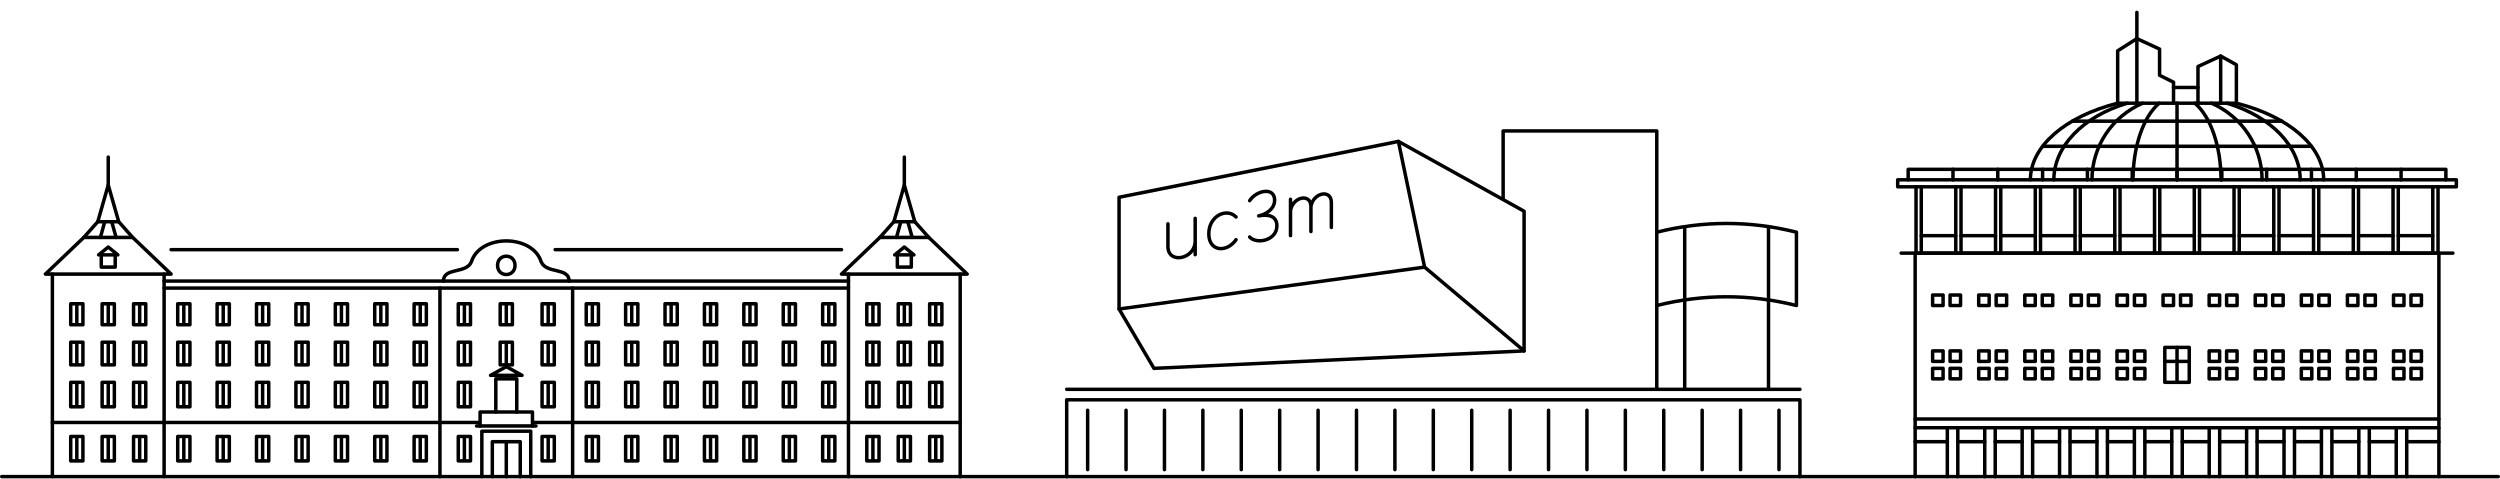
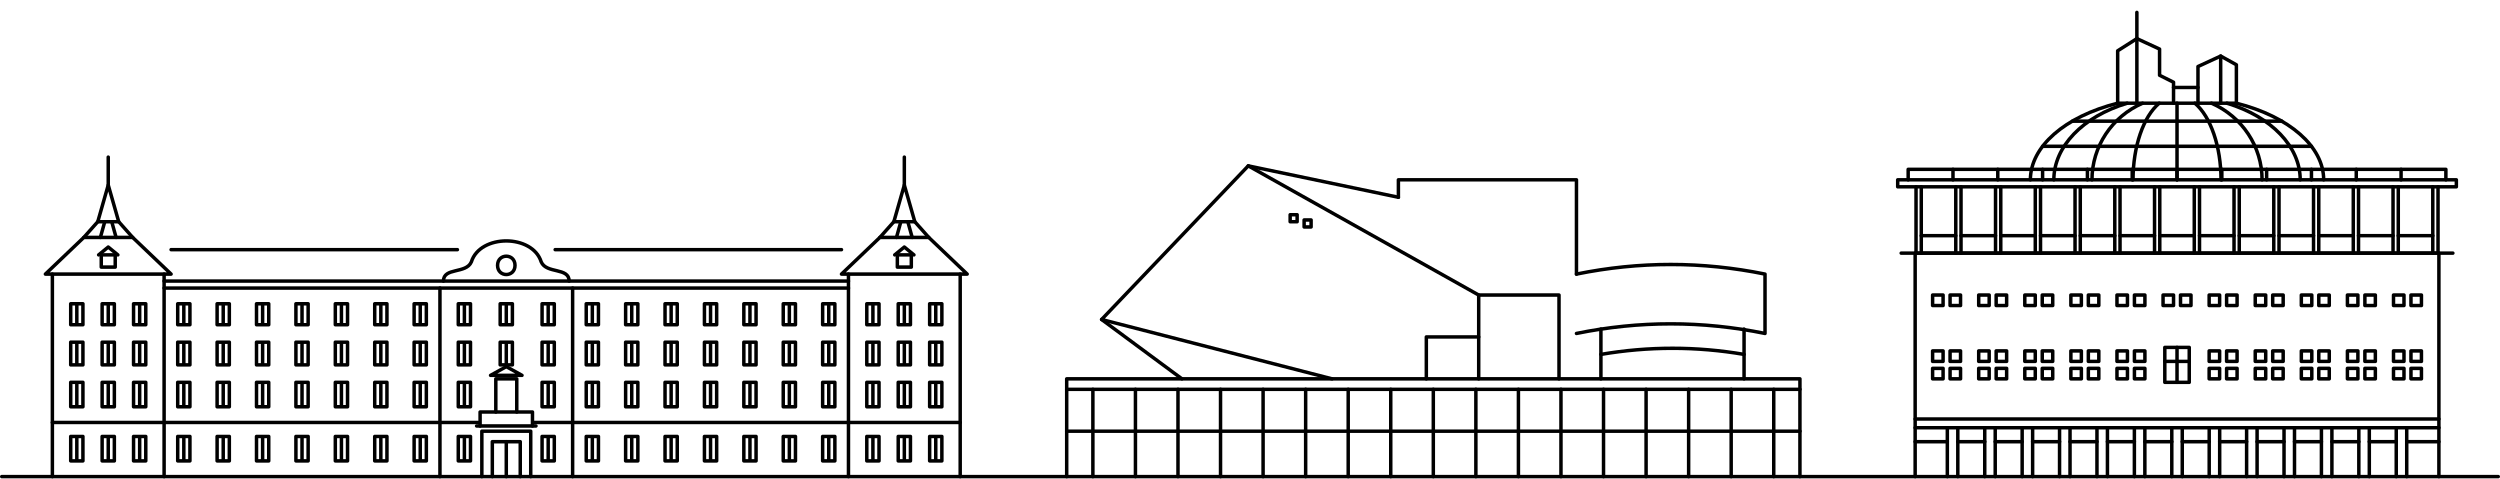
<svg xmlns="http://www.w3.org/2000/svg" fill="none" stroke="currentColor" stroke-linecap="round" stroke-linejoin="round" stroke-width="2" viewBox="-1 -1 1432 274">
  <path d="M29 272V156h-4l22-21h28l22 21h-4v116" />
  <path d="M29 156h64" />
  <path d="m47 135 8-9 6-21 6 21 8 9" />
  <path d="M55 126h12" />
  <path d="m56.5 135 2.5-9m6.5 9-2.5-9" />
  <path d="M61 105V89" />
  <path d="M57 152v-7h8v7Z" />
  <path d="m55.5 145 5.5-4.5 5.5 4.5" />
  <path d="M485 272V156h-4l22-21h28l22 21h-4v116" />
  <path d="M485 156h64" />
  <path d="m503 135 8-9 6-21 6 21 8 9" />
  <path d="M511 126h12" />
  <path d="m512.5 135 2.5-9m6.5 9-2.5-9" />
  <path d="M517 105V89" />
  <path d="M513 152v-7h8v7Z" />
  <path d="m511.5 145 5.5-4.5 5.5 4.5" />
  <path d="M93 160h392" />
  <path d="M93 164h392" />
  <path d="M97 142h164" />
  <path d="M317 142h164" />
  <path d="M251 164v108" />
  <path d="M327 164v108" />
  <path d="M253 160c0-8 13-4 16-11 5-16 35-16 40 0 3 7 16 3 16 11" />
  <path d="M284 151c0 7 10 7 10 0s-10-7-10 0" />
  <path d="M29 241h244" />
  <path d="M305 241h244" />
  <path d="M39.5 263v-14h7v14Zm3.5 0v-14m14.5 14v-14h7v14Zm3.5 0v-14m14.5 14v-14h7v14Zm3.5 0v-14m21.79 14v-14h7v14Zm3.5 0v-14m19.07 14v-14h7v14Zm3.5 0v-14m19.07 14v-14h7v14Zm3.5 0v-14m19.07 14v-14h7v14Zm3.5 0v-14m19.07 14v-14h7v14Zm3.5 0v-14m19.07 14v-14h7v14Zm3.5 0v-14m19.07 14v-14h7v14Zm3.5 0v-14m21.79 14v-14h7v14Zm3.5 0v-14m44.5 14v-14h7v14Zm3.5 0v-14m21.79 14v-14h7v14Zm3.5 0v-14m19.07 14v-14h7v14Zm3.5 0v-14m19.07 14v-14h7v14Zm3.5 0v-14m19.07 14v-14h7v14Zm3.5 0v-14m19.07 14v-14h7v14Zm3.5 0v-14m19.07 14v-14h7v14Zm3.5 0v-14m19.07 14v-14h7v14Zm3.5 0v-14m21.79 14v-14h7v14Zm3.5 0v-14m14.5 14v-14h7v14Zm3.5 0v-14m14.5 14v-14h7v14Zm3.5 0v-14" />
  <path d="M39.5 232v-14h7v14Zm3.5 0v-14m14.5 14v-14h7v14Zm3.5 0v-14m14.5 14v-14h7v14Zm3.5 0v-14m21.79 14v-14h7v14Zm3.5 0v-14m19.07 14v-14h7v14Zm3.5 0v-14m19.07 14v-14h7v14Zm3.5 0v-14m19.07 14v-14h7v14Zm3.5 0v-14m19.07 14v-14h7v14Zm3.5 0v-14m19.07 14v-14h7v14Zm3.5 0v-14m19.07 14v-14h7v14Zm3.5 0v-14m21.79 14v-14h7v14Zm3.5 0v-14m44.5 14v-14h7v14Zm3.5 0v-14m21.79 14v-14h7v14Zm3.5 0v-14m19.07 14v-14h7v14Zm3.5 0v-14m19.07 14v-14h7v14Zm3.5 0v-14m19.07 14v-14h7v14Zm3.5 0v-14m19.07 14v-14h7v14Zm3.5 0v-14m19.07 14v-14h7v14Zm3.5 0v-14m19.07 14v-14h7v14Zm3.5 0v-14m21.79 14v-14h7v14Zm3.5 0v-14m14.5 14v-14h7v14Zm3.5 0v-14m14.5 14v-14h7v14Zm3.5 0v-14" />
  <path d="M39.5 208v-13h7v13Zm3.5 0v-13m14.5 13v-13h7v13Zm3.5 0v-13m14.5 13v-13h7v13Zm3.5 0v-13m21.79 13v-13h7v13Zm3.5 0v-13m19.07 13v-13h7v13Zm3.5 0v-13m19.07 13v-13h7v13Zm3.5 0v-13m19.07 13v-13h7v13Zm3.5 0v-13m19.07 13v-13h7v13Zm3.5 0v-13m19.07 13v-13h7v13Zm3.5 0v-13m19.07 13v-13h7v13Zm3.5 0v-13m21.79 13v-13h7v13Zm3.5 0v-13m20.5 13v-13h7v13Zm3.5 0v-13m20.5 13v-13h7v13Zm3.5 0v-13m21.79 13v-13h7v13Zm3.5 0v-13m19.07 13v-13h7v13Zm3.5 0v-13m19.07 13v-13h7v13Zm3.5 0v-13m19.07 13v-13h7v13Zm3.5 0v-13m19.07 13v-13h7v13Zm3.5 0v-13m19.07 13v-13h7v13Zm3.5 0v-13m19.07 13v-13h7v13Zm3.5 0v-13m21.79 13v-13h7v13Zm3.5 0v-13m14.5 13v-13h7v13Zm3.5 0v-13m14.5 13v-13h7v13Zm3.5 0v-13" />
  <path d="M39.5 185v-12h7v12Zm3.5 0v-12m14.5 12v-12h7v12Zm3.5 0v-12m14.5 12v-12h7v12Zm3.5 0v-12m21.79 12v-12h7v12Zm3.5 0v-12m19.07 12v-12h7v12Zm3.5 0v-12m19.07 12v-12h7v12Zm3.5 0v-12m19.07 12v-12h7v12Zm3.5 0v-12m19.07 12v-12h7v12Zm3.5 0v-12m19.07 12v-12h7v12Zm3.5 0v-12m19.07 12v-12h7v12Zm3.5 0v-12m21.79 12v-12h7v12Zm3.5 0v-12m20.5 12v-12h7v12Zm3.5 0v-12m20.5 12v-12h7v12Zm3.5 0v-12m21.79 12v-12h7v12Zm3.5 0v-12m19.07 12v-12h7v12Zm3.5 0v-12m19.07 12v-12h7v12Zm3.5 0v-12m19.07 12v-12h7v12Zm3.5 0v-12m19.07 12v-12h7v12Zm3.5 0v-12m19.07 12v-12h7v12Zm3.5 0v-12m19.07 12v-12h7v12Zm3.5 0v-12m21.79 12v-12h7v12Zm3.5 0v-12m14.5 12v-12h7v12Zm3.5 0v-12m14.5 12v-12h7v12Zm3.5 0v-12" />
  <path d="M275 272v-26h28v26" />
  <path d="M272 243h34" />
  <path d="M281 272v-20h16v20" />
  <path d="M289 272v-20" />
  <path d="M274 243v-8h30v8" />
  <path d="M283 235v-19h12v19" />
  <path d="m280 214 9-5 9 5Z" />
-   <path d="M610 272v-44h420v44" />
+   <path d="M610 272v-56h420v56" />
  <path d="M610 222h420" />
-   <path d="M622 268v-34m22 34v-34m22 34v-34m22 34v-34m22 34v-34m22 34v-34m22 34v-34m22 34v-34m22 34v-34m22 34v-34m22 34v-34m22 34v-34m22 34v-34m22 34v-34m22 34v-34m22 34v-34m22 34v-34m22 34v-34m22 34v-34" />
-   <path d="M640 176v-64l160-32 15 72Z" />
-   <path d="m800 80 72 40v80l-57-48" />
-   <path d="m640 176 20 34 212-10" />
-   <path d="M860 113V74h88v148" />
-   <path d="M948 132q40-10 80 0v42q-40-10-80 0" />
-   <path d="M964 129v93m48-93v93" />
-   <path d="M668 127.2v13c0 10.4 15.6 7.28 15.6-3.12v-13 20.8" />
-   <path d="M707 123.3c-5.2-5.46-15.6-.78-15.6 9.62s10.4 10.92 15.6 3.38" />
-   <path d="M714.8 113.94c3.9-5.98 14.3-8.06 14.3-.26 0 5.2-5.2 8.19-9.1 8.97 5.2-1.04 10.4-.13 10.4 5.72 0 8.45-11.7 10.79-15.6 6.37" />
-   <path d="M738.2 133.96v-20.8 6.5c1.3-8.06 11.7-10.14 11.7-2.34v14.3-14.3c1.3-8.06 11.7-10.14 11.7-2.34v14.3" />
+   <path d="M625 272v-50m24.38 50v-50m24.37 50v-50m24.37 50v-50m24.38 50v-50m24.38 50v-50m24.37 50v-50m24.37 50v-50M820 272v-50m24.38 50v-50m24.37 50v-50m24.37 50v-50m24.38 50v-50m24.38 50v-50m24.37 50v-50m24.37 50v-50m24.38 50v-50" />
+   <path d="M610 246h420" />
+   <path d="m762 216-132-34 84-88 132 74" />
+   <path d="m630 182 46 34" />
+   <path d="m714 94 86 18" />
+   <path d="M738 126h4v-4h-4Zm8 3h4v-4h-4Z" />
+   <path d="M800 112v-10h102v54" />
+   <path d="M846 216v-48h46v48" />
+   <path d="M816 216v-24h30" />
+   <path d="M902 156q54-11 108 0v34q-54-11-108 0" />
+   <path d="M916 187.5V216m82-28.5V216" />
+   <path d="M916 202q41-7 82 0" />
  <path d="M1096 272V144h300v128" />
  <path d="M1114.43 272v-28m6 0v28m15.43 0v-28m6 0v28m15.43 0v-28m6 0v28m15.42 0v-28m6 0v28m15.43 0v-28m6 0v28m15.43 0v-28m6 0v28m15.43 0v-28m6 0v28m15.43 0v-28m6 0v28m15.43 0v-28m6 0v28m15.43 0v-28m6 0v28m15.42 0v-28m6 0v28m15.43 0v-28m6 0v28m15.43 0v-28m6 0v28" />
  <path d="M1096 244h300" />
  <path d="M1096 239h300" />
  <path d="M1096 252h18.43m6 0h15.43m6 0h15.43m6 0h15.42m6 0h15.43m6 0h15.43m6 0H1243m6 0h15.43m6 0h15.43m6 0h15.43m6 0h15.42m6 0h15.43m6 0h15.43m6 0H1396" />
  <path d="M1088 144h316" />
  <path d="M1096.5 144v-38m3 0v38m19.77 0v-38m3 0v38m19.77 0v-38m3 0v38m19.77 0v-38m3 0v38m19.77 0v-38m3 0v38m19.77 0v-38m3 0v38m19.77 0v-38m3 0v38m19.76 0v-38m3 0v38m19.77 0v-38m3 0v38m19.77 0v-38m3 0v38m19.77 0v-38m3 0v38m19.77 0v-38m3 0v38m19.77 0v-38m3 0v38m19.77 0v-38m3 0v38" />
  <path d="M1099.5 134h19.77m3 0h19.77m3 0h19.77m3 0h19.77m3 0h19.77m3 0h19.77m3 0h19.76m3 0h19.77m3 0h19.77m3 0h19.77m3 0h19.77m3 0h19.77m3 0h19.77" />
  <path d="M1086 106h320v-4h-320Z" />
  <path d="M1106 174h6v-6h-6Zm10 0h6v-6h-6Zm16.4 0h6v-6h-6Zm10 0h6v-6h-6Zm16.4 0h6v-6h-6Zm10 0h6v-6h-6Zm16.4 0h6v-6h-6Zm10 0h6v-6h-6Zm16.4 0h6v-6h-6Zm10 0h6v-6h-6Zm16.4 0h6v-6h-6Zm10 0h6v-6h-6Zm16.4 0h6v-6h-6Zm10 0h6v-6h-6Zm16.4 0h6v-6h-6Zm10 0h6v-6h-6Zm16.4 0h6v-6h-6Zm10 0h6v-6h-6Zm16.4 0h6v-6h-6Zm10 0h6v-6h-6Zm16.4 0h6v-6h-6Zm10 0h6v-6h-6Z" />
  <path d="M1106 216h6v-6h-6Zm10 0h6v-6h-6Zm-10-10h6v-6h-6Zm10 0h6v-6h-6Zm16.4 10h6v-6h-6Zm10 0h6v-6h-6Zm-10-10h6v-6h-6Zm10 0h6v-6h-6Zm16.4 10h6v-6h-6Zm10 0h6v-6h-6Zm-10-10h6v-6h-6Zm10 0h6v-6h-6Zm16.4 10h6v-6h-6Zm10 0h6v-6h-6Zm-10-10h6v-6h-6Zm10 0h6v-6h-6Zm16.4 10h6v-6h-6Zm10 0h6v-6h-6Zm-10-10h6v-6h-6Zm10 0h6v-6h-6Zm42.8 10h6v-6h-6Zm10 0h6v-6h-6Zm-10-10h6v-6h-6Zm10 0h6v-6h-6Zm16.4 10h6v-6h-6Zm10 0h6v-6h-6Zm-10-10h6v-6h-6Zm10 0h6v-6h-6Zm16.4 10h6v-6h-6Zm10 0h6v-6h-6Zm-10-10h6v-6h-6Zm10 0h6v-6h-6Zm16.4 10h6v-6h-6Zm10 0h6v-6h-6Zm-10-10h6v-6h-6Zm10 0h6v-6h-6Zm16.4 10h6v-6h-6Zm10 0h6v-6h-6Zm-10-10h6v-6h-6Zm10 0h6v-6h-6Z" />
  <path d="M1239 218v-20h14v20Z" />
  <path d="M1246 218v-20m-7 8h14" />
  <path d="M1092 102v-6h308v6" />
  <path d="M1117.67 102v-6m25.66 6v-6m25.67 6v-6m25.67 6v-6m25.66 6v-6m25.67 6v-6m25.67 6v-6m25.66 6v-6m25.67 6v-6m25.67 6v-6m25.66 6v-6" />
  <path d="M1162 102c0-19 19.6-36.2 50-43.89" />
  <path d="M1330 102c0-19-19.6-36.2-50-43.89" />
  <path d="M1169.01 82.8h153.98m-136.98-14.4h119.98" />
  <path d="M1175.44 102c0-19 16.47-36.2 42-43.89" />
  <path d="M1197.28 102c0-19 11.37-36.2 29-43.89" />
  <path d="M1220.8 102c0-19 5.88-36.2 15-43.89" />
  <path d="M1246 102V58.11" />
  <path d="M1271.2 102c0-19-5.88-36.2-15-43.89" />
  <path d="M1294.72 102c0-19-11.37-36.2-29-43.89" />
  <path d="M1316.56 102c0-19-16.47-36.2-42-43.89" />
  <path d="M1212 58.11v-30l11-7 13 6v15l8 4v12Z" />
  <path d="M1223 21.11v37" />
  <path d="M1258 58.11v-21l13-6 9 5v22Z" />
  <path d="M1271 31.11v27" />
  <path d="M1244 58.11h14" />
  <path d="M1244 49.11h14" />
  <path d="M1223 21.11v-15" />
  <path d="M0 272h1430" />
</svg>
